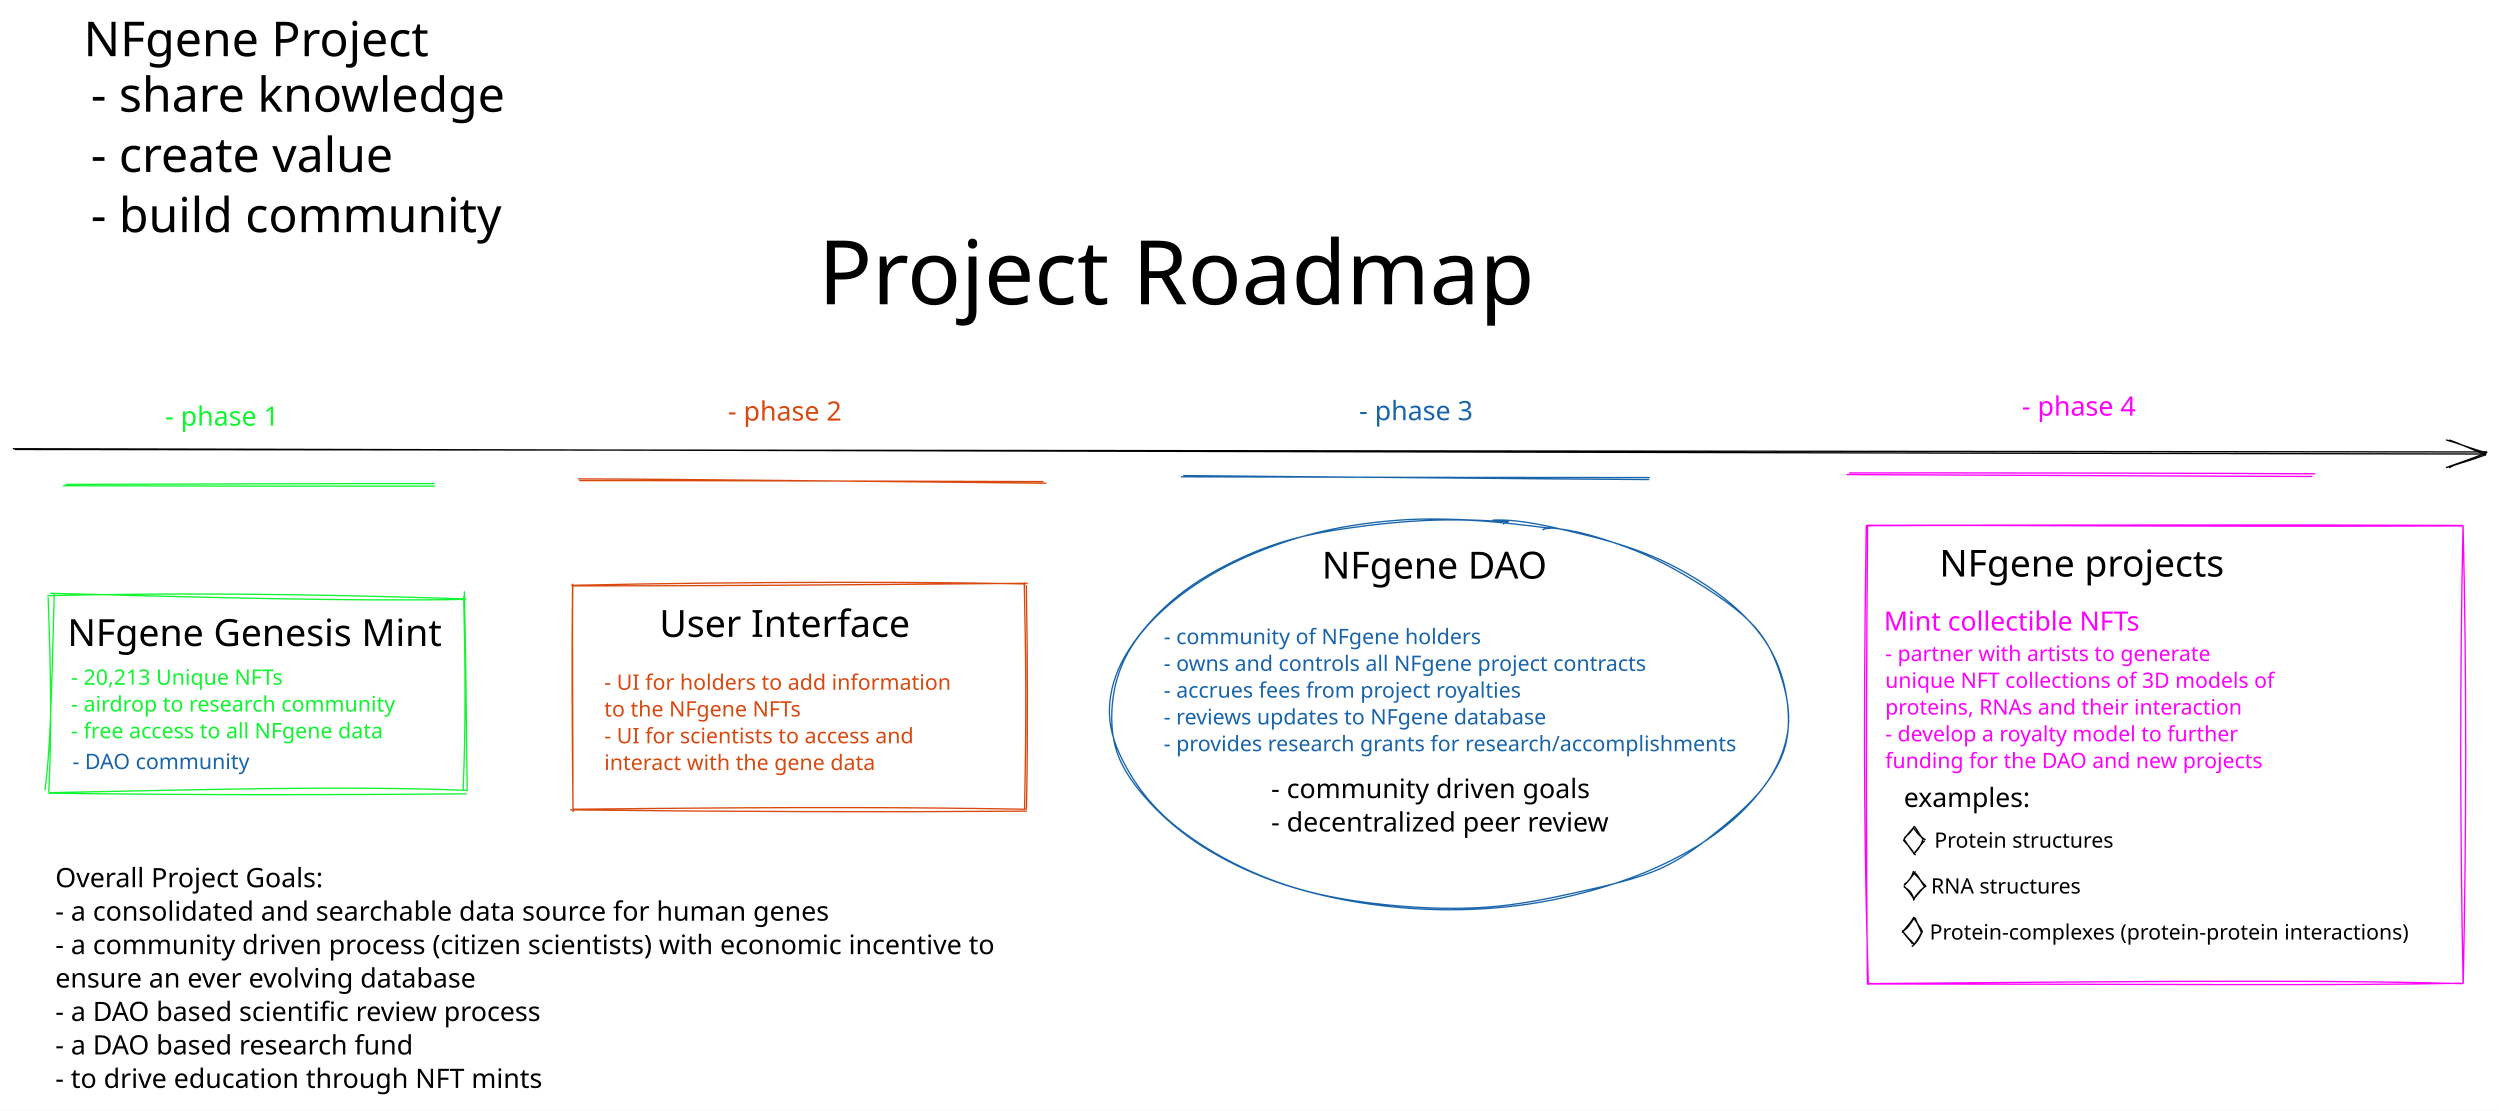
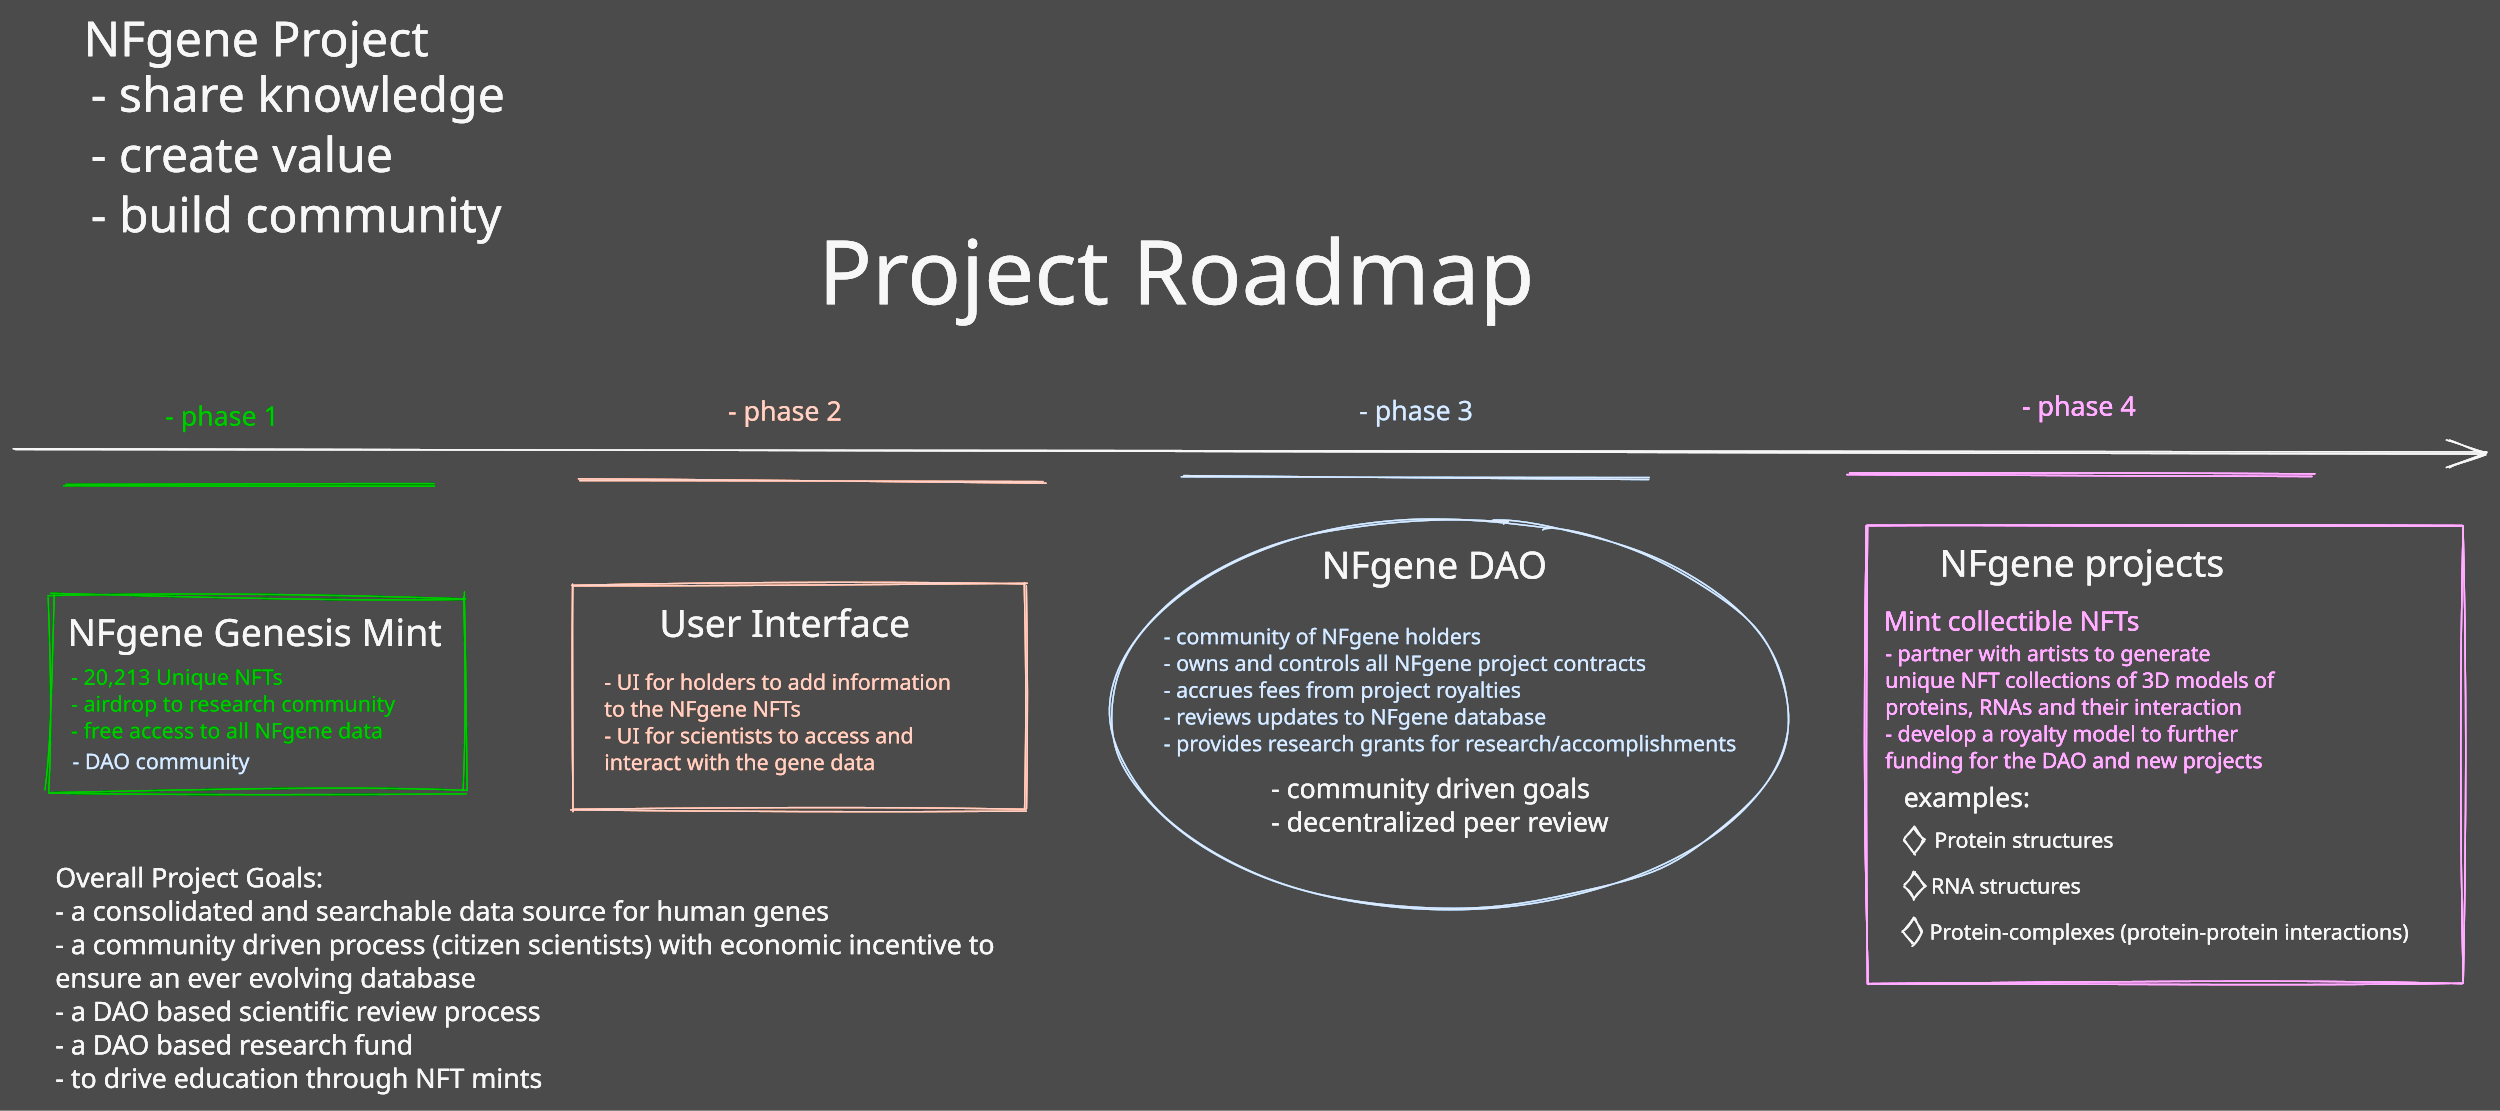
- <svg xmlns="http://www.w3.org/2000/svg" version="1.1" viewBox="0 0 1868.606 830.149" width="1868.606" height="830.149">
+ <svg xmlns="http://www.w3.org/2000/svg" version="1.1" viewBox="0 0 1868.606 830.149" width="3737.212" height="1660.298" filter="invert(93%) hue-rotate(180deg)">
  <defs>
    <style>
      @font-face {
        font-family: "Virgil";
        src: url("https://plus.excalidraw.com/Virgil.woff2");
      }
      @font-face {
        font-family: "Cascadia";
        src: url("https://plus.excalidraw.com/Cascadia.woff2");
      }
    </style>
  </defs>
  <rect x="0" y="0" width="1868.606" height="830.149" fill="#ffffff" />
  <g transform="translate(62.47017 10) rotate(0 133 22.5)">
    <text x="0" y="32" font-family="Virgil, Segoe UI Emoji" font-size="36px" fill="#000000" text-anchor="start" style="white-space: pre;" direction="ltr">NFgene Project</text>
  </g>
  <g transform="translate(67.92472 51.5) rotate(0 155.5 67.5)">
    <text x="0" y="32" font-family="Virgil, Segoe UI Emoji" font-size="36px" fill="#000000" text-anchor="start" style="white-space: pre;" direction="ltr">- share knowledge</text>
    <text x="0" y="77" font-family="Virgil, Segoe UI Emoji" font-size="36px" fill="#000000" text-anchor="start" style="white-space: pre;" direction="ltr">- create value</text>
    <text x="0" y="122" font-family="Virgil, Segoe UI Emoji" font-size="36px" fill="#000000" text-anchor="start" style="white-space: pre;" direction="ltr">- build community</text>
  </g>
  <g transform="translate(41.32523 645.149) rotate(0 376.5 87.5)">
    <text x="0" y="18" font-family="Virgil, Segoe UI Emoji" font-size="20px" fill="#000000" text-anchor="start" style="white-space: pre;" direction="ltr">Overall Project Goals:</text>
    <text x="0" y="43" font-family="Virgil, Segoe UI Emoji" font-size="20px" fill="#000000" text-anchor="start" style="white-space: pre;" direction="ltr"> - a consolidated and searchable data source for human genes</text>
    <text x="0" y="68" font-family="Virgil, Segoe UI Emoji" font-size="20px" fill="#000000" text-anchor="start" style="white-space: pre;" direction="ltr"> - a community driven process (citizen scientists) with economic incentive to </text>
    <text x="0" y="93" font-family="Virgil, Segoe UI Emoji" font-size="20px" fill="#000000" text-anchor="start" style="white-space: pre;" direction="ltr">   ensure an ever evolving database</text>
    <text x="0" y="118" font-family="Virgil, Segoe UI Emoji" font-size="20px" fill="#000000" text-anchor="start" style="white-space: pre;" direction="ltr"> - a DAO based scientific review process</text>
    <text x="0" y="143" font-family="Virgil, Segoe UI Emoji" font-size="20px" fill="#000000" text-anchor="start" style="white-space: pre;" direction="ltr"> - a DAO based research fund</text>
    <text x="0" y="168" font-family="Virgil, Segoe UI Emoji" font-size="20px" fill="#000000" text-anchor="start" style="white-space: pre;" direction="ltr"> - to drive education through NFT mints</text>
  </g>
  <g transform="translate(123.4389 301.1422) rotate(0 44.5 12.5)">
    <text x="0" y="17" font-family="Virgil, Segoe UI Emoji" font-size="20px" fill="#10f52f" text-anchor="start" style="white-space: pre;" direction="ltr">- phase 1</text>
  </g>
  <g transform="translate(1511.285 293.7016) rotate(0 48.5 12.5)">
    <text x="0" y="17" font-family="Virgil, Segoe UI Emoji" font-size="20px" fill="#ff00ff" text-anchor="start" style="white-space: pre;" direction="ltr">- phase 4</text>
  </g>
  <g transform="translate(1015.876 297.0653) rotate(0 49 12.5)">
    <text x="0" y="17" font-family="Virgil, Segoe UI Emoji" font-size="20px" fill="#1864ab" text-anchor="start" style="white-space: pre;" direction="ltr">- phase 3</text>
  </g>
  <g stroke-linecap="round">
    <g transform="translate(11.75247 335.0799) rotate(0 922.5505 2.27887)">
      <path d="M-0.19 0.88 C307.78 1.31, 1539.1 2.28, 1846.85 2.73 M-1.75 0.3 C306.15 0.91, 1538.05 4.02, 1845.89 4.26" stroke="#000000" stroke-width="1" fill="none" />
    </g>
    <g transform="translate(11.75247 335.0799) rotate(0 922.5505 2.27887)">
      <path d="M1819.15 14.43 C1823.74 11.42, 1831.33 10.48, 1846.08 4.84 M1816.81 14.34 C1827.85 10.4, 1836.25 7.6, 1846.84 3.26" stroke="#000000" stroke-width="1" fill="none" />
    </g>
    <g transform="translate(11.75247 335.0799) rotate(0 922.5505 2.27887)">
      <path d="M1819.19 -6.09 C1823.8 -4.66, 1831.38 -1.16, 1846.08 4.84 M1816.84 -6.18 C1827.91 -3.2, 1836.29 0.92, 1846.84 3.26" stroke="#000000" stroke-width="1" fill="none" />
    </g>
  </g>
  <g stroke-linecap="round" transform="translate(36.75977 446.2925) rotate(0 155.4545 73.18182)">
    <path d="M1.1 -2.85 C113.44 0.24, 231.13 3.29, 310.57 1.71 M-1.09 -1.06 C91.42 -3.25, 185.15 -2.69, 311.36 1.35 M310.3 -3.97 C311.26 39.32, 311.72 74.05, 312.42 144.55 M309.83 -0.35 C311.01 50.34, 311.5 97.05, 309.37 144.57 M311.64 144.41 C215.26 140.82, 112.8 144.07, -0.14 146.18 M311.79 147.07 C211.23 147.94, 110.91 148.02, -0.29 146.56 M-3.14 144.12 C0.63 115.62, 1.49 85.7, 3.8 -2.48 M-0.3 145.29 C2 100.37, 1.28 56.97, -0.77 0.35" stroke="#10f52f" stroke-width="1" fill="none" />
  </g>
  <g transform="translate(50.39613 457.838) rotate(0 140 17.5)">
    <text x="0" y="25" font-family="Virgil, Segoe UI Emoji" font-size="28px" fill="#000000" text-anchor="start" style="white-space: pre;" direction="ltr">NFgene Genesis Mint</text>
  </g>
  <g transform="translate(53.1234 497.838) rotate(0 135 30)">
    <text x="0" y="14" font-family="Virgil, Segoe UI Emoji" font-size="16px" fill="#10f52f" text-anchor="start" style="white-space: pre;" direction="ltr">- 20,213 Unique NFTs</text>
    <text x="0" y="34" font-family="Virgil, Segoe UI Emoji" font-size="16px" fill="#10f52f" text-anchor="start" style="white-space: pre;" direction="ltr">- airdrop to research community</text>
    <text x="0" y="54" font-family="Virgil, Segoe UI Emoji" font-size="16px" fill="#10f52f" text-anchor="start" style="white-space: pre;" direction="ltr">- free access to all NFgene data</text>
  </g>
  <g transform="translate(54.1234 560.838) rotate(0 66 10)">
    <text x="0" y="14" font-family="Virgil, Segoe UI Emoji" font-size="16px" fill="#1864ab" text-anchor="start" style="white-space: pre;" direction="ltr">- DAO community</text>
  </g>
  <g stroke-linecap="round">
    <g transform="translate(47.78506 362.9289) rotate(0 138.3753 -0.5212602)">
      <path d="M-0.36 0.12 C45.69 0.37, 231.07 0.56, 277.11 0.42 M1.65 -0.87 C47.54 -0.88, 231.02 -1.66, 276.56 -1.49" stroke="#10f52f" stroke-width="1" fill="none" />
    </g>
  </g>
  <g stroke-linecap="round" transform="translate(830.7144 387.3834) rotate(0 253.1818 145.9091)">
    <path d="M285.3 1.33 C307.5 0.55, 332.21 7.22, 353.2 12.24 C374.2 17.26, 393.44 23.25, 411.27 31.46 C429.09 39.67, 446.79 50.72, 460.15 61.51 C473.5 72.29, 483.95 83.83, 491.41 96.17 C498.88 108.51, 503.14 122.39, 504.93 135.55 C506.73 148.72, 506.76 162.25, 502.18 175.15 C497.6 188.04, 487.98 201.37, 477.43 212.91 C466.88 224.45, 454.18 234.91, 438.88 244.39 C423.57 253.87, 405.33 262.68, 385.61 269.77 C365.88 276.87, 342.6 283.17, 320.52 286.97 C298.45 290.78, 275.84 292.61, 253.16 292.63 C230.49 292.65, 206.41 290.64, 184.47 287.07 C162.53 283.5, 140.89 278.16, 121.54 271.22 C102.19 264.29, 83.85 255.27, 68.36 245.46 C52.87 235.65, 39.25 224.03, 28.59 212.38 C17.92 200.73, 8.92 188.58, 4.37 175.54 C-0.19 162.5, -0.56 147.45, 1.25 134.16 C3.05 120.87, 7.45 107.98, 15.17 95.77 C22.89 83.56, 34.34 71.58, 47.58 60.89 C60.82 50.21, 76.81 40.06, 94.61 31.67 C112.42 23.28, 133.43 15.66, 154.42 10.55 C175.41 5.44, 197.9 2.4, 220.55 1.02 C243.2 -0.37, 278.21 1.7, 290.31 2.25 C302.41 2.8, 293.8 1.93, 293.15 4.32 M324.67 7.05 C346.64 8.04, 366.72 14.94, 385.72 21.87 C404.72 28.79, 422.85 38.74, 438.69 48.6 C454.52 58.45, 470.45 69.5, 480.72 80.99 C490.99 92.49, 496.12 104.82, 500.3 117.55 C504.48 130.28, 507.36 144.28, 505.79 157.36 C504.22 170.45, 499.02 183.84, 490.87 196.06 C482.71 208.28, 470.17 219.76, 456.85 230.68 C443.53 241.59, 428.85 253.46, 410.93 261.57 C393 269.68, 370.75 274.49, 349.3 279.31 C327.85 284.14, 304.77 288.8, 282.21 290.53 C259.65 292.26, 236.52 291.63, 213.94 289.69 C191.36 287.75, 167.26 284.25, 146.72 278.87 C126.19 273.5, 107.85 266.14, 90.71 257.44 C73.57 248.73, 56.66 237.67, 43.89 226.64 C31.12 215.6, 21.56 203.67, 14.07 191.21 C6.57 178.75, 0.41 164.94, -1.06 151.88 C-2.53 138.82, -0.27 125.79, 5.23 112.86 C10.73 99.94, 20.87 85.99, 31.94 74.32 C43.01 62.65, 55.81 52.25, 71.67 42.84 C87.53 33.44, 107.13 24.15, 127.1 17.91 C147.08 11.67, 169.47 8.2, 191.53 5.42 C213.59 2.64, 237.44 0.97, 259.46 1.22 C281.49 1.48, 313.2 5.69, 323.69 6.94 C334.19 8.18, 323.49 6.73, 322.45 8.69" stroke="#1864ab" stroke-width="1" fill="none" />
  </g>
  <g transform="translate(987.9871 407.4743) rotate(0 83.5 17.5)">
    <text x="0" y="25" font-family="Virgil, Segoe UI Emoji" font-size="28px" fill="#000000" text-anchor="start" style="white-space: pre;" direction="ltr">NFgene DAO</text>
  </g>
  <g transform="translate(869.8053 467.4743) rotate(0 223.5 50)">
    <text x="0" y="14" font-family="Virgil, Segoe UI Emoji" font-size="16px" fill="#1864ab" text-anchor="start" style="white-space: pre;" direction="ltr">- community of NFgene holders</text>
    <text x="0" y="34" font-family="Virgil, Segoe UI Emoji" font-size="16px" fill="#1864ab" text-anchor="start" style="white-space: pre;" direction="ltr">- owns and controls all NFgene project contracts</text>
    <text x="0" y="54" font-family="Virgil, Segoe UI Emoji" font-size="16px" fill="#1864ab" text-anchor="start" style="white-space: pre;" direction="ltr">- accrues fees from project royalties</text>
    <text x="0" y="74" font-family="Virgil, Segoe UI Emoji" font-size="16px" fill="#1864ab" text-anchor="start" style="white-space: pre;" direction="ltr">- reviews updates to NFgene database</text>
    <text x="0" y="94" font-family="Virgil, Segoe UI Emoji" font-size="16px" fill="#1864ab" text-anchor="start" style="white-space: pre;" direction="ltr">- provides research grants for research/accomplishments</text>
  </g>
  <g transform="translate(950.078 578.5198) rotate(0 133 25)">
    <text x="0" y="18" font-family="Virgil, Segoe UI Emoji" font-size="20px" fill="#000000" text-anchor="start" style="white-space: pre;" direction="ltr">- community driven goals</text>
    <text x="0" y="43" font-family="Virgil, Segoe UI Emoji" font-size="20px" fill="#000000" text-anchor="start" style="white-space: pre;" direction="ltr">- decentralized peer review</text>
  </g>
  <g stroke-linecap="round">
    <g transform="translate(883.7851 356.1107) rotate(0 174.1107 0.8468897)">
      <path d="M-0.79 0.27 C57.51 0.5, 290.76 0.92, 349.01 0.83 M1 -0.64 C59.28 -0.16, 290.62 2.15, 348.49 2.33" stroke="#1864ab" stroke-width="1" fill="none" />
    </g>
  </g>
  <g stroke-linecap="round">
    <g transform="translate(1380.785 355.0198) rotate(0 174.5155 -0.2286827)">
      <path d="M-0.33 -0.3 C57.68 -0.15, 289.1 1.07, 347.17 1.12 M1.7 -1.51 C60.15 -1.75, 291.75 -1.29, 349.36 -0.89" stroke="#ff00ff" stroke-width="1" fill="none" />
    </g>
  </g>
  <g stroke-linecap="round" transform="translate(1395.896 393.0198) rotate(0 222.3169 170.9049)">
    <path d="M0.98 -0.07 C111.06 -0.8, 222.18 0.91, 444.94 0.07 M-0.46 -0.41 C147.36 -0.4, 294.09 -0.99, 444.48 -0.27 M445.13 0.55 C447.83 112.41, 447.58 227.54, 445.25 341.35 M445.08 -0.13 C442.61 115.19, 442.96 230.96, 445.14 341.5 M445.08 341.89 C339.88 343.8, 232.92 342.55, -0.05 342.43 M444.41 342.2 C354.58 339.78, 265.3 339.84, -0.01 342.17 M0.58 342.76 C-2.02 256.56, -3.49 170.9, -1 -0.1 M-0.13 342.01 C-0.66 265.06, -1.48 188.57, 0.01 -0.44" stroke="#ff00ff" stroke-width="1" fill="none" />
  </g>
  <g transform="translate(1449.6 406.1974) rotate(0 108.2192 17.37464)">
    <text x="0" y="24.749" font-family="Virgil, Segoe UI Emoji" font-size="27.799px" fill="#000000" text-anchor="start" style="white-space: pre;" direction="ltr">NFgene projects</text>
  </g>
  <g stroke-linecap="round" transform="translate(1422.956 618.123) rotate(0 7.446275 9.928367)">
    <path d="M7.44 1.02 C8.69 2.23, 10.19 6.03, 15.99 9.38 M8.5 0.18 C10.49 3.54, 13.46 7.74, 14.55 9.6 M13.89 10.22 C13.34 12.8, 10.82 17.19, 7.45 20.09 M15.44 10.52 C14.06 11.57, 12.17 14.33, 7.58 19.92 M8.55 20.75 C4.31 16.07, 2.13 11.86, 0.45 9.59 M7.55 19.65 C5.69 16.22, 2.4 12.78, -0.09 10.06 M0.52 8.86 C0.54 6.67, 4.18 6.48, 7.82 -0.44 M0.08 9.39 C1.49 7.46, 2.83 5.4, 7.79 -0.12" stroke="#000000" stroke-width="1" fill="none" />
  </g>
  <g transform="translate(1445.791 619.6122) rotate(0 74 10)">
    <text x="0" y="14" font-family="Virgil, Segoe UI Emoji" font-size="15.885px" fill="#000000" text-anchor="start" style="white-space: pre;" direction="ltr">Protein structures</text>
  </g>
  <g transform="translate(1443.309 653.8651) rotate(0 62.5 10)">
    <text x="0" y="14" font-family="Virgil, Segoe UI Emoji" font-size="15.885px" fill="#000000" text-anchor="start" style="white-space: pre;" direction="ltr">RNA structures</text>
  </g>
  <g stroke-linecap="round" transform="translate(1423.453 651.8794) rotate(0 7.446275 9.928367)">
    <path d="M7.42 1.14 C10.34 3.72, 13.21 7.78, 15.99 10.4 M7.51 0.46 C10.53 2.35, 11.48 5.96, 14.6 10.24 M16.05 10.46 C12.98 12.3, 10.17 15.14, 7.54 19.05 M15.34 10.56 C13.57 12.34, 11.94 14.17, 7.48 19.46 M6.88 20.85 C6.75 18.64, 5.51 14.26, -0.08 11.19 M7.37 20.41 C4.89 16.92, 3.06 13.7, -0.22 10.54 M-0.03 9.15 C2.3 7.23, 4.69 5.74, 6.74 -0.53 M0.25 9.54 C2.62 7.02, 5.99 2.86, 8.08 -0.26" stroke="#000000" stroke-width="1" fill="none" />
  </g>
  <g transform="translate(1422.956 586.3522) rotate(0 45.17407 12.41046)">
    <text x="0" y="16.821" font-family="Virgil, Segoe UI Emoji" font-size="19.857px" fill="#000000" text-anchor="start" style="white-space: pre;" direction="ltr">examples:</text>
  </g>
  <g transform="translate(1408.081 453.3121) rotate(0 103.5 12.5)">
    <text x="0" y="18" font-family="Virgil, Segoe UI Emoji" font-size="19.857px" fill="#ff00ff" text-anchor="start" style="white-space: pre;" direction="ltr">Mint collectible NFTs</text>
  </g>
  <g transform="translate(1409.074 480.1187) rotate(0 168.5 50)">
    <text x="0" y="14" font-family="Virgil, Segoe UI Emoji" font-size="15.885px" fill="#ff00ff" text-anchor="start" style="white-space: pre;" direction="ltr">- partner with artists to generate</text>
    <text x="0" y="34" font-family="Virgil, Segoe UI Emoji" font-size="15.885px" fill="#ff00ff" text-anchor="start" style="white-space: pre;" direction="ltr">  unique NFT collections of 3D models of </text>
    <text x="0" y="54" font-family="Virgil, Segoe UI Emoji" font-size="15.885px" fill="#ff00ff" text-anchor="start" style="white-space: pre;" direction="ltr">  proteins, RNAs and their interaction</text>
    <text x="0" y="74" font-family="Virgil, Segoe UI Emoji" font-size="15.885px" fill="#ff00ff" text-anchor="start" style="white-space: pre;" direction="ltr">- develop a royalty model to further</text>
    <text x="0" y="94" font-family="Virgil, Segoe UI Emoji" font-size="15.885px" fill="#ff00ff" text-anchor="start" style="white-space: pre;" direction="ltr">  funding for the DAO and new projects</text>
  </g>
  <g transform="translate(611.6056 169.1996) rotate(0 279.2593 41.61148)">
    <text x="0" y="58.223" font-family="Virgil, Segoe UI Emoji" font-size="66.578px" fill="#000000" text-anchor="start" style="white-space: pre;" direction="ltr">Project Roadmap</text>
  </g>
  <g stroke-linecap="round">
    <g transform="translate(432.3326 359.6486) rotate(0 174.7805 -0.09135847)">
      <path d="M0.99 -0.44 C59.03 -0.54, 289.33 0.15, 347.28 0.31 M0.04 -1.72 C58.55 -1.74, 291.49 0.98, 349.52 1.54" stroke="#d9480f" stroke-width="1" fill="none" />
    </g>
  </g>
  <g transform="translate(544.1105 297.3777) rotate(0 49 12.5)">
    <text x="0" y="17" font-family="Virgil, Segoe UI Emoji" font-size="20px" fill="#d9480f" text-anchor="start" style="white-space: pre;" direction="ltr">- phase 2</text>
  </g>
  <g stroke-linecap="round" transform="translate(427.878 437.0426) rotate(0 169.375 84.01786)">
    <path d="M1.19 0.87 C97.88 0.92, 193.89 0.23, 339.89 -1.08 M-0.52 0.44 C135.5 -2.52, 269.61 -2.16, 338.43 -0.57 M337.68 -1.47 C338.81 48.9, 339.46 93.75, 337.94 167.04 M339.26 0.62 C340.15 53.65, 340.49 106, 339.37 167.25 M339.25 169.23 C232.27 170.04, 127.18 169.73, -1.26 168.29 M338.93 167.83 C257.76 166.43, 177.77 165.89, 0.45 167.83 M0.4 169.57 C-0.24 109.94, -0.54 46.92, 0.08 -0.38 M0.38 167.57 C0.38 101.73, -0.32 36.14, 0.29 0.77" stroke="#d9480f" stroke-width="1" fill="none" />
  </g>
  <g transform="translate(492.878 451.0426) rotate(0 105.5 17.5)">
    <text x="0" y="25" font-family="Virgil, Segoe UI Emoji" font-size="28px" fill="#000000" text-anchor="start" style="white-space: pre;" direction="ltr">User Interface</text>
  </g>
  <g transform="translate(451.6312 501.5746) rotate(0 142 40)">
    <text x="0" y="14" font-family="Virgil, Segoe UI Emoji" font-size="16px" fill="#d9480f" text-anchor="start" style="white-space: pre;" direction="ltr">- UI for holders to add information</text>
    <text x="0" y="34" font-family="Virgil, Segoe UI Emoji" font-size="16px" fill="#d9480f" text-anchor="start" style="white-space: pre;" direction="ltr">  to the NFgene NFTs</text>
    <text x="0" y="54" font-family="Virgil, Segoe UI Emoji" font-size="16px" fill="#d9480f" text-anchor="start" style="white-space: pre;" direction="ltr">- UI for scientists to access and</text>
    <text x="0" y="74" font-family="Virgil, Segoe UI Emoji" font-size="16px" fill="#d9480f" text-anchor="start" style="white-space: pre;" direction="ltr">  interact with the gene data</text>
  </g>
  <g transform="translate(1442.279 688.2726) rotate(0 184 10)">
    <text x="0" y="14" font-family="Virgil, Segoe UI Emoji" font-size="15.885px" fill="#000000" text-anchor="start" style="white-space: pre;" direction="ltr">Protein-complexes (protein-protein interactions)</text>
  </g>
  <g stroke-linecap="round" transform="translate(1422.422 686.2869) rotate(0 7.446275 9.928367)">
    <path d="M9.14 0.12 C9.83 2.1, 11.55 5.94, 13.75 10.75 M8.47 0.53 C10.74 4.28, 13.29 7.24, 14.4 9.93 M14.36 10.06 C12.43 14.09, 11.58 16.97, 6.84 21.01 M14.33 9.6 C13.2 12.18, 12.05 14.31, 8.19 19.73 M6.8 19.03 C6.51 17.66, 2.67 14.33, -0.46 9.68 M8.52 19.67 C5.86 16.46, 2.93 14.55, -0.35 9.41 M0.17 9.49 C3 7.91, 4.88 5.4, 8.48 -0.4 M-0.53 10.46 C3.54 5.72, 6.29 2.41, 8 -0.61" stroke="#000000" stroke-width="1" fill="none" />
  </g>
</svg>
